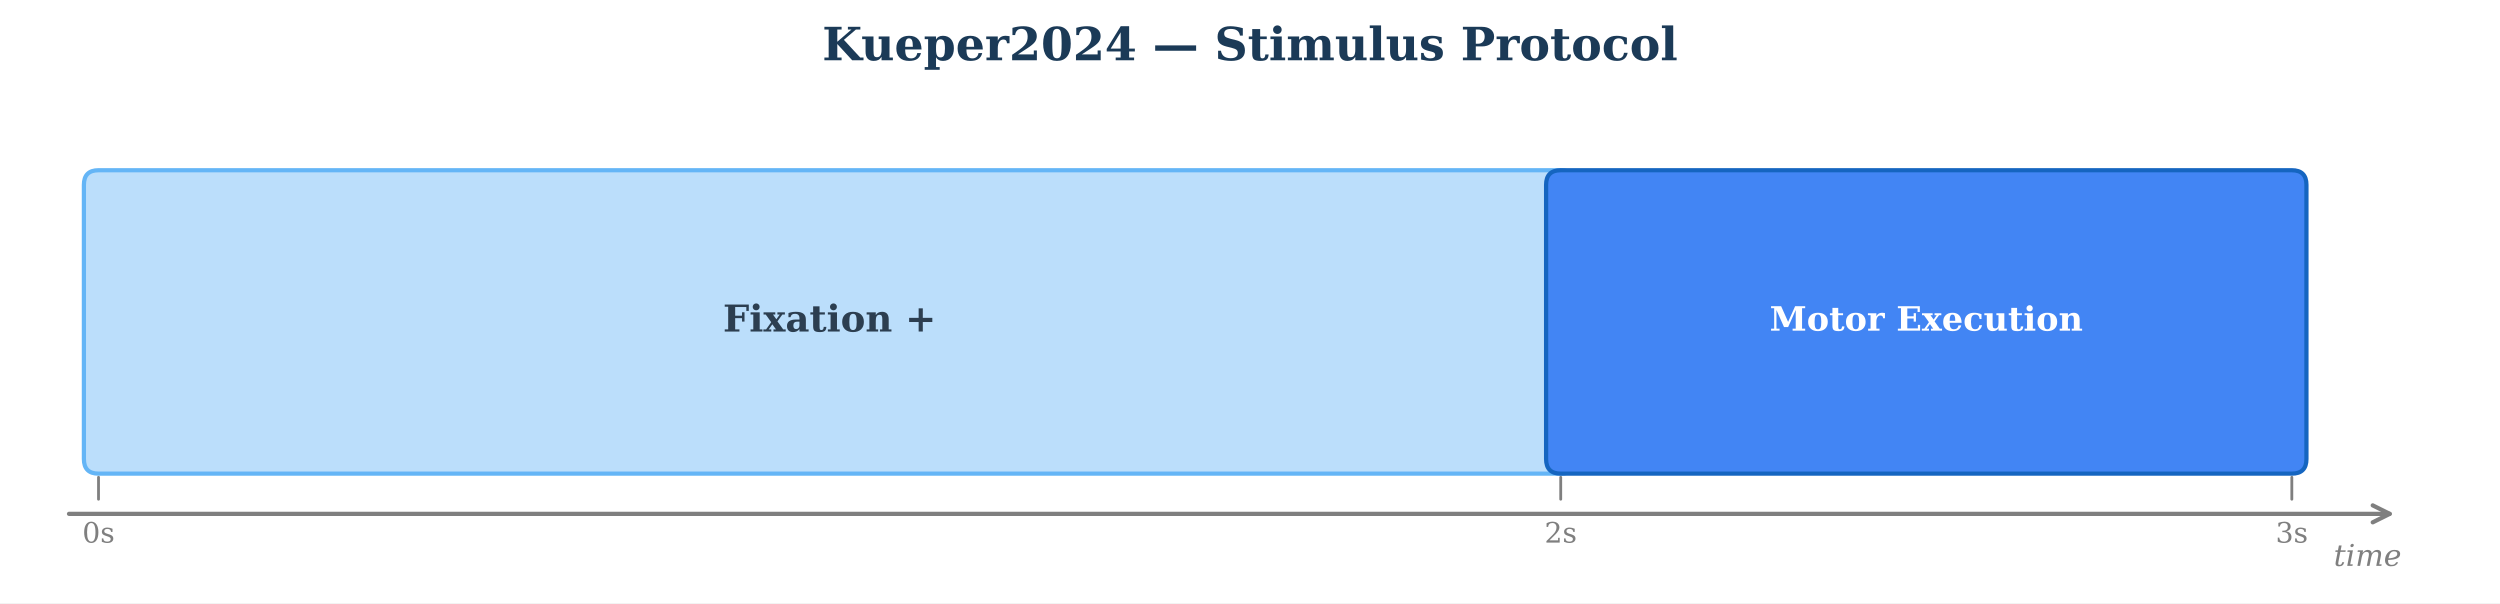
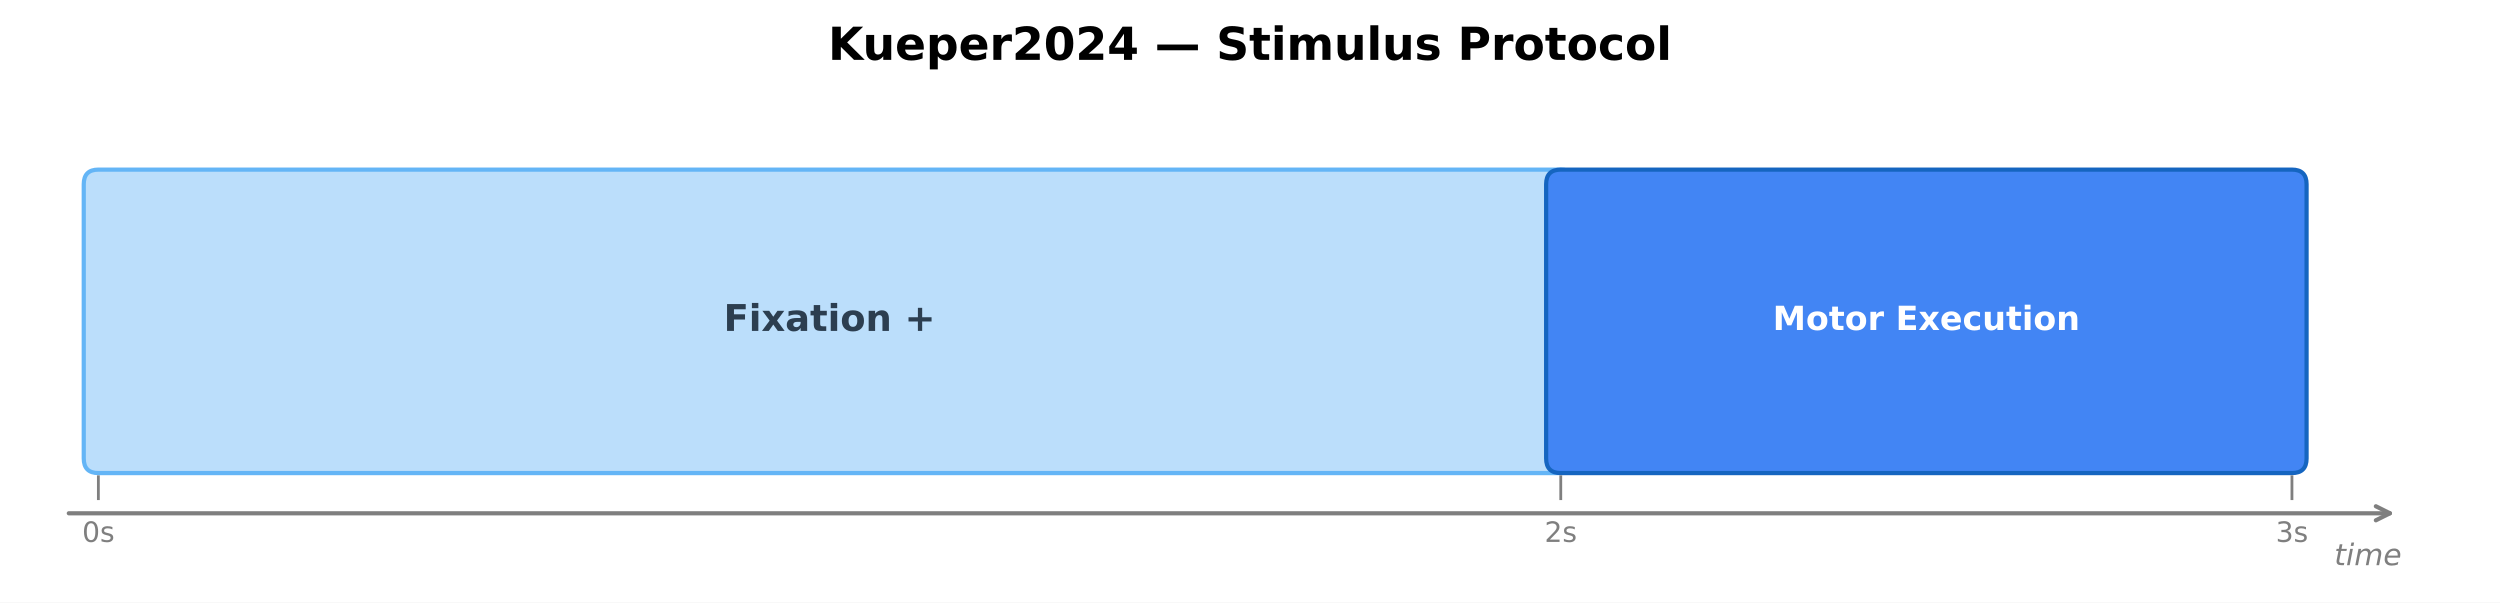
- <svg xmlns="http://www.w3.org/2000/svg" xmlns:xlink="http://www.w3.org/1999/xlink" width="708.48pt" height="170.95pt" viewBox="0 0 708.48 170.95" version="1.1">
+ <svg xmlns="http://www.w3.org/2000/svg" xmlns:xlink="http://www.w3.org/1999/xlink" width="712.8pt" height="171.788pt" viewBox="0 0 712.8 171.788" version="1.1">
  <defs>
    <style type="text/css">*{stroke-linejoin: round; stroke-linecap: butt}</style>
  </defs>
  <g id="figure_1">
    <g id="patch_1">
-       <path d="M 0 170.95  L 708.48 170.95  L 708.48 0  L 0 0  z " style="fill: #ffffff" />
+       <path d="M 0 171.788  L 712.8 171.788  L 712.8 0  L 0 0  z " style="fill: #ffffff" />
    </g>
    <g id="axes_1">
      <g id="patch_2">
-         <path d="M 27.919 134.226  L 442.295 134.226  Q 446.439 134.226 446.439 130.082  L 446.439 52.387  Q 446.439 48.243 442.295 48.243  L 27.919 48.243  Q 23.775 48.243 23.775 52.387  L 23.775 130.082  Q 23.775 134.226 27.919 134.226  z " clip-path="url(#pb4a97e4c4f)" style="fill: #bbdefb; stroke: #64b5f6; stroke-width: 1.2" />
+         <path d="M 28.048 134.88  L 445.003 134.88  Q 449.173 134.88 449.173 130.711  L 449.173 52.532  Q 449.173 48.362 445.003 48.362  L 28.048 48.362  Q 23.878 48.362 23.878 52.532  L 23.878 130.711  Q 23.878 134.88 28.048 134.88  z " clip-path="url(#p56c4d4c76b)" style="fill: #bbdefb; stroke: #64b5f6; stroke-width: 1.2" />
      </g>
      <g id="patch_3">
-         <path d="M 442.295 134.226  L 649.483 134.226  Q 653.627 134.226 653.627 130.082  L 653.627 52.387  Q 653.627 48.243 649.483 48.243  L 442.295 48.243  Q 438.151 48.243 438.151 52.387  L 438.151 130.082  Q 438.151 134.226 442.295 134.226  z " clip-path="url(#pb4a97e4c4f)" style="fill: #4285f4; stroke: #1565c0; stroke-width: 1.2" />
+         <path d="M 445.003 134.88  L 653.481 134.88  Q 657.65 134.88 657.65 130.711  L 657.65 52.532  Q 657.65 48.362 653.481 48.362  L 445.003 48.362  Q 440.833 48.362 440.833 52.532  L 440.833 130.711  Q 440.833 134.88 445.003 134.88  z " clip-path="url(#p56c4d4c76b)" style="fill: #4285f4; stroke: #1565c0; stroke-width: 1.2" />
      </g>
      <g id="line2d_1">
-         <path d="M 27.919 135.262  L 27.919 141.477  " clip-path="url(#pb4a97e4c4f)" style="fill: none; stroke: #7f7f7f; stroke-width: 0.8; stroke-linecap: round" />
+         <path d="M 28.048 135.923  L 28.048 142.177  " clip-path="url(#p56c4d4c76b)" style="fill: none; stroke: #7f7f7f; stroke-width: 0.8; stroke-linecap: square" />
      </g>
      <g id="line2d_2">
-         <path d="M 442.295 135.262  L 442.295 141.477  " clip-path="url(#pb4a97e4c4f)" style="fill: none; stroke: #7f7f7f; stroke-width: 0.8; stroke-linecap: round" />
+         <path d="M 445.003 135.923  L 445.003 142.177  " clip-path="url(#p56c4d4c76b)" style="fill: none; stroke: #7f7f7f; stroke-width: 0.8; stroke-linecap: square" />
      </g>
      <g id="line2d_3">
-         <path d="M 649.483 135.262  L 649.483 141.477  " clip-path="url(#pb4a97e4c4f)" style="fill: none; stroke: #7f7f7f; stroke-width: 0.8; stroke-linecap: round" />
+         <path d="M 653.481 135.923  L 653.481 142.177  " clip-path="url(#p56c4d4c76b)" style="fill: none; stroke: #7f7f7f; stroke-width: 0.8; stroke-linecap: square" />
      </g>
      <g id="text_1">
-         <g clip-path="url(#pb4a97e4c4f)">
-           <g style="fill: #2c3e50" transform="translate(204.8882 93.96234) scale(0.105 -0.105)">
+         <g clip-path="url(#p56c4d4c76b)">
+           <g style="fill: #2c3e50" transform="translate(206.3297 94.3492) scale(0.105 -0.105)">
            <defs>
-               <path id="DejaVuSerif-Bold-29" d="M 300 0  L 300 378  L 897 378  L 897 4288  L 300 4288  L 300 4666  L 4459 4666  L 4459 3566  L 4031 3566  L 4031 4238  L 2106 4238  L 2106 2741  L 3291 2741  L 3291 3334  L 3719 3334  L 3719 1722  L 3291 1722  L 3291 2316  L 2106 2316  L 2106 378  L 2841 378  L 2841 0  L 300 0  z " transform="scale(0.015625)" />
-               <path id="DejaVuSerif-Bold-4c" d="M 588 4263  Q 588 4516 763 4689  Q 938 4863 1191 4863  Q 1438 4863 1611 4689  Q 1784 4516 1784 4263  Q 1784 4016 1611 3842  Q 1438 3669 1191 3669  Q 938 3669 763 3841  Q 588 4013 588 4263  z M 1797 378  L 2272 378  L 2272 0  L 219 0  L 219 378  L 691 378  L 691 2944  L 219 2944  L 219 3322  L 1797 3322  L 1797 378  z " transform="scale(0.015625)" />
-               <path id="DejaVuSerif-Bold-5b" d="M 2247 2119  L 2834 2944  L 2425 2944  L 2425 3322  L 3719 3322  L 3719 2944  L 3278 2944  L 2431 1759  L 3419 378  L 3859 378  L 3859 0  L 1747 0  L 1747 378  L 2175 378  L 1550 1253  L 922 378  L 1369 378  L 1369 0  L 0 0  L 0 378  L 475 378  L 1356 1619  L 403 2944  L 31 2944  L 31 3322  L 2059 3322  L 2059 2944  L 1656 2944  L 2247 2119  z " transform="scale(0.015625)" />
-               <path id="DejaVuSerif-Bold-44" d="M 3525 2041  L 3525 378  L 4000 378  L 4000 0  L 2419 0  L 2419 422  Q 2200 159 1931 34  Q 1663 -91 1319 -91  Q 809 -91 536 182  Q 263 456 263 966  Q 263 1525 655 1803  Q 1047 2081 1838 2081  L 2419 2081  L 2419 2278  Q 2419 2681 2228 2873  Q 2038 3066 1638 3066  Q 1306 3066 1126 2930  Q 947 2794 872 2484  L 519 2484  L 519 3200  Q 816 3306 1134 3359  Q 1453 3413 1806 3413  Q 2697 3413 3111 3081  Q 3525 2750 3525 2041  z M 2419 1044  L 2419 1709  L 2003 1709  Q 1694 1709 1528 1540  Q 1363 1372 1363 1056  Q 1363 741 1483 584  Q 1603 428 1850 428  Q 2106 428 2262 597  Q 2419 766 2419 1044  z " transform="scale(0.015625)" />
-               <path id="DejaVuSerif-Bold-57" d="M 634 2944  L 153 2944  L 153 3322  L 634 3322  L 634 4353  L 1741 4353  L 1741 3322  L 2663 3322  L 2663 2944  L 1741 2944  L 1741 909  Q 1741 475 1809 369  Q 1878 263 2059 263  Q 2259 263 2356 397  Q 2453 531 2459 813  L 2925 813  Q 2897 313 2651 111  Q 2406 -91 1806 -91  Q 1122 -91 878 123  Q 634 338 634 909  L 634 2944  z " transform="scale(0.015625)" />
-               <path id="DejaVuSerif-Bold-52" d="M 2138 263  Q 2488 263 2630 563  Q 2772 863 2772 1663  Q 2772 2463 2631 2761  Q 2491 3059 2138 3059  Q 1784 3059 1640 2757  Q 1497 2456 1497 1663  Q 1497 869 1640 566  Q 1784 263 2138 263  z M 2138 -91  Q 1259 -91 761 376  Q 263 844 263 1663  Q 263 2484 761 2948  Q 1259 3413 2138 3413  Q 3019 3413 3516 2948  Q 4013 2484 4013 1663  Q 4013 844 3514 376  Q 3016 -91 2138 -91  z " transform="scale(0.015625)" />
-               <path id="DejaVuSerif-Bold-51" d="M 219 0  L 219 378  L 691 378  L 691 2944  L 219 2944  L 219 3322  L 1797 3322  L 1797 2853  Q 1997 3150 2253 3281  Q 2509 3413 2900 3413  Q 3459 3413 3745 3083  Q 4031 2753 4031 2113  L 4031 378  L 4506 378  L 4506 0  L 2522 0  L 2522 378  L 2925 378  L 2925 2144  Q 2925 2566 2817 2730  Q 2709 2894 2444 2894  Q 2109 2894 1953 2648  Q 1797 2403 1797 1869  L 1797 378  L 2203 378  L 2203 0  L 219 0  z " transform="scale(0.015625)" />
-               <path id="DejaVuSerif-Bold-3" transform="scale(0.015625)" />
-               <path id="DejaVuSerif-Bold-e" d="M 3041 4013  L 3041 2369  L 4684 2369  L 4684 1650  L 3041 1650  L 3041 6  L 2322 6  L 2322 1650  L 678 1650  L 678 2369  L 2322 2369  L 2322 4013  L 3041 4013  z " transform="scale(0.015625)" />
+               <path id="DejaVuSans-Bold-29" d="M 588 4666  L 3834 4666  L 3834 3756  L 1791 3756  L 1791 2888  L 3713 2888  L 3713 1978  L 1791 1978  L 1791 0  L 588 0  L 588 4666  z " transform="scale(0.015625)" />
+               <path id="DejaVuSans-Bold-4c" d="M 538 3500  L 1656 3500  L 1656 0  L 538 0  L 538 3500  z M 538 4863  L 1656 4863  L 1656 3950  L 538 3950  L 538 4863  z " transform="scale(0.015625)" />
+               <path id="DejaVuSans-Bold-5b" d="M 1422 1791  L 159 3500  L 1344 3500  L 2059 2463  L 2784 3500  L 3969 3500  L 2706 1797  L 4031 0  L 2847 0  L 2059 1106  L 1281 0  L 97 0  L 1422 1791  z " transform="scale(0.015625)" />
+               <path id="DejaVuSans-Bold-44" d="M 2106 1575  Q 1756 1575 1579 1456  Q 1403 1338 1403 1106  Q 1403 894 1545 773  Q 1688 653 1941 653  Q 2256 653 2472 879  Q 2688 1106 2688 1447  L 2688 1575  L 2106 1575  z M 3816 1997  L 3816 0  L 2688 0  L 2688 519  Q 2463 200 2181 54  Q 1900 -91 1497 -91  Q 953 -91 614 226  Q 275 544 275 1050  Q 275 1666 698 1953  Q 1122 2241 2028 2241  L 2688 2241  L 2688 2328  Q 2688 2594 2478 2717  Q 2269 2841 1825 2841  Q 1466 2841 1156 2769  Q 847 2697 581 2553  L 581 3406  Q 941 3494 1303 3539  Q 1666 3584 2028 3584  Q 2975 3584 3395 3211  Q 3816 2838 3816 1997  z " transform="scale(0.015625)" />
+               <path id="DejaVuSans-Bold-57" d="M 1759 4494  L 1759 3500  L 2913 3500  L 2913 2700  L 1759 2700  L 1759 1216  Q 1759 972 1856 886  Q 1953 800 2241 800  L 2816 800  L 2816 0  L 1856 0  Q 1194 0 917 276  Q 641 553 641 1216  L 641 2700  L 84 2700  L 84 3500  L 641 3500  L 641 4494  L 1759 4494  z " transform="scale(0.015625)" />
+               <path id="DejaVuSans-Bold-52" d="M 2203 2784  Q 1831 2784 1636 2517  Q 1441 2250 1441 1747  Q 1441 1244 1636 976  Q 1831 709 2203 709  Q 2569 709 2762 976  Q 2956 1244 2956 1747  Q 2956 2250 2762 2517  Q 2569 2784 2203 2784  z M 2203 3584  Q 3106 3584 3614 3096  Q 4122 2609 4122 1747  Q 4122 884 3614 396  Q 3106 -91 2203 -91  Q 1297 -91 786 396  Q 275 884 275 1747  Q 275 2609 786 3096  Q 1297 3584 2203 3584  z " transform="scale(0.015625)" />
+               <path id="DejaVuSans-Bold-51" d="M 4056 2131  L 4056 0  L 2931 0  L 2931 347  L 2931 1631  Q 2931 2084 2911 2256  Q 2891 2428 2841 2509  Q 2775 2619 2662 2680  Q 2550 2741 2406 2741  Q 2056 2741 1856 2470  Q 1656 2200 1656 1722  L 1656 0  L 538 0  L 538 3500  L 1656 3500  L 1656 2988  Q 1909 3294 2193 3439  Q 2478 3584 2822 3584  Q 3428 3584 3742 3212  Q 4056 2841 4056 2131  z " transform="scale(0.015625)" />
+               <path id="DejaVuSans-Bold-3" transform="scale(0.015625)" />
+               <path id="DejaVuSans-Bold-e" d="M 3053 4013  L 3053 2375  L 4684 2375  L 4684 1638  L 3053 1638  L 3053 0  L 2309 0  L 2309 1638  L 678 1638  L 678 2375  L 2309 2375  L 2309 4013  L 3053 4013  z " transform="scale(0.015625)" />
            </defs>
-             <use xlink:href="#DejaVuSerif-Bold-29" />
-             <use xlink:href="#DejaVuSerif-Bold-4c" transform="translate(71 0)" />
-             <use xlink:href="#DejaVuSerif-Bold-5b" transform="translate(108.9844 0)" />
-             <use xlink:href="#DejaVuSerif-Bold-44" transform="translate(168.6094 0)" />
-             <use xlink:href="#DejaVuSerif-Bold-57" transform="translate(233.4062 0)" />
-             <use xlink:href="#DejaVuSerif-Bold-4c" transform="translate(279.5938 0)" />
-             <use xlink:href="#DejaVuSerif-Bold-52" transform="translate(317.5781 0)" />
-             <use xlink:href="#DejaVuSerif-Bold-51" transform="translate(384.2812 0)" />
-             <use xlink:href="#DejaVuSerif-Bold-3" transform="translate(456.9844 0)" />
-             <use xlink:href="#DejaVuSerif-Bold-e" transform="translate(491.7969 0)" />
+             <use xlink:href="#DejaVuSans-Bold-29" />
+             <use xlink:href="#DejaVuSans-Bold-4c" transform="translate(68.3125 0)" />
+             <use xlink:href="#DejaVuSans-Bold-5b" transform="translate(102.5938 0)" />
+             <use xlink:href="#DejaVuSans-Bold-44" transform="translate(167.0938 0)" />
+             <use xlink:href="#DejaVuSans-Bold-57" transform="translate(234.5781 0)" />
+             <use xlink:href="#DejaVuSans-Bold-4c" transform="translate(282.375 0)" />
+             <use xlink:href="#DejaVuSans-Bold-52" transform="translate(316.6562 0)" />
+             <use xlink:href="#DejaVuSans-Bold-51" transform="translate(385.3594 0)" />
+             <use xlink:href="#DejaVuSans-Bold-3" transform="translate(456.5469 0)" />
+             <use xlink:href="#DejaVuSans-Bold-e" transform="translate(491.3594 0)" />
          </g>
        </g>
      </g>
      <g id="text_2">
-         <g clip-path="url(#pb4a97e4c4f)">
-           <g style="fill: #ffffff" transform="translate(501.5039 93.70253) scale(0.095 -0.095)">
+         <g clip-path="url(#p56c4d4c76b)">
+           <g style="fill: #ffffff" transform="translate(505.4505 94.0894) scale(0.095 -0.095)">
            <defs>
-               <path id="DejaVuSerif-Bold-30" d="M 269 0  L 269 378  L 863 378  L 863 4288  L 269 4288  L 269 4666  L 2194 4666  L 3525 1672  L 4863 4666  L 6784 4666  L 6784 4288  L 6188 4288  L 6188 378  L 6784 378  L 6784 0  L 4384 0  L 4384 378  L 4978 378  L 4978 3938  L 3531 684  L 2741 684  L 1300 3938  L 1300 378  L 1894 378  L 1894 0  L 269 0  z " transform="scale(0.015625)" />
-               <path id="DejaVuSerif-Bold-55" d="M 3438 3359  L 3438 2369  L 3084 2369  Q 3066 2634 2941 2764  Q 2816 2894 2578 2894  Q 2216 2894 2006 2575  Q 1797 2256 1797 1691  L 1797 378  L 2400 378  L 2400 0  L 219 0  L 219 378  L 691 378  L 691 2944  L 184 2944  L 184 3322  L 1797 3322  L 1797 2731  Q 1959 3078 2226 3245  Q 2494 3413 2881 3413  Q 2978 3413 3117 3398  Q 3256 3384 3438 3359  z " transform="scale(0.015625)" />
-               <path id="DejaVuSerif-Bold-28" d="M 300 0  L 300 378  L 897 378  L 897 4288  L 300 4288  L 300 4666  L 4494 4666  L 4494 3566  L 4063 3566  L 4063 4238  L 2100 4238  L 2100 2741  L 3322 2741  L 3322 3334  L 3750 3334  L 3750 1722  L 3322 1722  L 3322 2316  L 2100 2316  L 2100 428  L 4122 428  L 4122 1100  L 4550 1100  L 4550 0  L 300 0  z " transform="scale(0.015625)" />
-               <path id="DejaVuSerif-Bold-48" d="M 2566 1875  Q 2566 2531 2444 2795  Q 2322 3059 2028 3059  Q 1744 3059 1620 2800  Q 1497 2541 1497 1931  L 1497 1875  L 2566 1875  z M 3781 1503  L 1497 1503  L 1497 1478  Q 1497 834 1690 548  Q 1884 263 2316 263  Q 2675 263 2897 453  Q 3119 644 3181 1006  L 3700 1006  Q 3566 441 3166 175  Q 2766 -91 2047 -91  Q 1184 -91 723 364  Q 263 819 263 1663  Q 263 2488 734 2950  Q 1206 3413 2047 3413  Q 2872 3413 3312 2927  Q 3753 2441 3781 1503  z " transform="scale(0.015625)" />
-               <path id="DejaVuSerif-Bold-46" d="M 3609 1038  Q 3491 469 3123 189  Q 2756 -91 2125 -91  Q 1238 -91 750 368  Q 263 828 263 1663  Q 263 2488 744 2950  Q 1225 3413 2081 3413  Q 2428 3413 2781 3347  Q 3134 3281 3500 3150  L 3500 2228  L 3150 2228  Q 3100 2650 2903 2854  Q 2706 3059 2350 3059  Q 1888 3059 1692 2746  Q 1497 2434 1497 1663  Q 1497 909 1687 586  Q 1878 263 2309 263  Q 2644 263 2845 463  Q 3047 663 3091 1038  L 3609 1038  z " transform="scale(0.015625)" />
-               <path id="DejaVuSerif-Bold-58" d="M 3963 3322  L 3963 378  L 4434 378  L 4434 0  L 2853 0  L 2853 469  Q 2656 172 2400 40  Q 2144 -91 1753 -91  Q 1194 -91 908 239  Q 622 569 622 1209  L 622 2944  L 147 2944  L 147 3322  L 1728 3322  L 1728 1381  Q 1728 763 1831 595  Q 1934 428 2209 428  Q 2544 428 2698 675  Q 2853 922 2853 1459  L 2853 2944  L 2450 2944  L 2450 3322  L 3963 3322  z " transform="scale(0.015625)" />
+               <path id="DejaVuSans-Bold-30" d="M 588 4666  L 2119 4666  L 3181 2169  L 4250 4666  L 5778 4666  L 5778 0  L 4641 0  L 4641 3413  L 3566 897  L 2803 897  L 1728 3413  L 1728 0  L 588 0  L 588 4666  z " transform="scale(0.015625)" />
+               <path id="DejaVuSans-Bold-55" d="M 3138 2547  Q 2991 2616 2845 2648  Q 2700 2681 2553 2681  Q 2122 2681 1889 2404  Q 1656 2128 1656 1613  L 1656 0  L 538 0  L 538 3500  L 1656 3500  L 1656 2925  Q 1872 3269 2151 3426  Q 2431 3584 2822 3584  Q 2878 3584 2943 3579  Q 3009 3575 3134 3559  L 3138 2547  z " transform="scale(0.015625)" />
+               <path id="DejaVuSans-Bold-28" d="M 588 4666  L 3834 4666  L 3834 3756  L 1791 3756  L 1791 2888  L 3713 2888  L 3713 1978  L 1791 1978  L 1791 909  L 3903 909  L 3903 0  L 588 0  L 588 4666  z " transform="scale(0.015625)" />
+               <path id="DejaVuSans-Bold-48" d="M 4031 1759  L 4031 1441  L 1416 1441  Q 1456 1047 1700 850  Q 1944 653 2381 653  Q 2734 653 3104 758  Q 3475 863 3866 1075  L 3866 213  Q 3469 63 3072 -14  Q 2675 -91 2278 -91  Q 1328 -91 801 392  Q 275 875 275 1747  Q 275 2603 792 3093  Q 1309 3584 2216 3584  Q 3041 3584 3536 3087  Q 4031 2591 4031 1759  z M 2881 2131  Q 2881 2450 2695 2645  Q 2509 2841 2209 2841  Q 1884 2841 1681 2658  Q 1478 2475 1428 2131  L 2881 2131  z " transform="scale(0.015625)" />
+               <path id="DejaVuSans-Bold-46" d="M 3366 3391  L 3366 2478  Q 3138 2634 2908 2709  Q 2678 2784 2431 2784  Q 1963 2784 1702 2511  Q 1441 2238 1441 1747  Q 1441 1256 1702 982  Q 1963 709 2431 709  Q 2694 709 2930 787  Q 3166 866 3366 1019  L 3366 103  Q 3103 6 2833 -42  Q 2563 -91 2291 -91  Q 1344 -91 809 395  Q 275 881 275 1747  Q 275 2613 809 3098  Q 1344 3584 2291 3584  Q 2566 3584 2833 3536  Q 3100 3488 3366 3391  z " transform="scale(0.015625)" />
+               <path id="DejaVuSans-Bold-58" d="M 500 1363  L 500 3500  L 1625 3500  L 1625 3150  Q 1625 2866 1622 2436  Q 1619 2006 1619 1863  Q 1619 1441 1641 1255  Q 1663 1069 1716 984  Q 1784 875 1895 815  Q 2006 756 2150 756  Q 2500 756 2700 1025  Q 2900 1294 2900 1772  L 2900 3500  L 4019 3500  L 4019 0  L 2900 0  L 2900 506  Q 2647 200 2364 54  Q 2081 -91 1741 -91  Q 1134 -91 817 281  Q 500 653 500 1363  z " transform="scale(0.015625)" />
            </defs>
-             <use xlink:href="#DejaVuSerif-Bold-30" />
-             <use xlink:href="#DejaVuSerif-Bold-52" transform="translate(110.6875 0)" />
-             <use xlink:href="#DejaVuSerif-Bold-57" transform="translate(177.3906 0)" />
-             <use xlink:href="#DejaVuSerif-Bold-52" transform="translate(223.5781 0)" />
-             <use xlink:href="#DejaVuSerif-Bold-55" transform="translate(290.2812 0)" />
-             <use xlink:href="#DejaVuSerif-Bold-3" transform="translate(342.9688 0)" />
-             <use xlink:href="#DejaVuSerif-Bold-28" transform="translate(377.7812 0)" />
-             <use xlink:href="#DejaVuSerif-Bold-5b" transform="translate(454 0)" />
-             <use xlink:href="#DejaVuSerif-Bold-48" transform="translate(513.625 0)" />
-             <use xlink:href="#DejaVuSerif-Bold-46" transform="translate(577.25 0)" />
-             <use xlink:href="#DejaVuSerif-Bold-58" transform="translate(638.1406 0)" />
-             <use xlink:href="#DejaVuSerif-Bold-57" transform="translate(710.8438 0)" />
-             <use xlink:href="#DejaVuSerif-Bold-4c" transform="translate(757.0312 0)" />
-             <use xlink:href="#DejaVuSerif-Bold-52" transform="translate(795.0156 0)" />
-             <use xlink:href="#DejaVuSerif-Bold-51" transform="translate(861.7188 0)" />
+             <use xlink:href="#DejaVuSans-Bold-30" />
+             <use xlink:href="#DejaVuSans-Bold-52" transform="translate(99.51562 0)" />
+             <use xlink:href="#DejaVuSans-Bold-57" transform="translate(168.2188 0)" />
+             <use xlink:href="#DejaVuSans-Bold-52" transform="translate(216.0156 0)" />
+             <use xlink:href="#DejaVuSans-Bold-55" transform="translate(284.7188 0)" />
+             <use xlink:href="#DejaVuSans-Bold-3" transform="translate(334.0312 0)" />
+             <use xlink:href="#DejaVuSans-Bold-28" transform="translate(368.8438 0)" />
+             <use xlink:href="#DejaVuSans-Bold-5b" transform="translate(437.1562 0)" />
+             <use xlink:href="#DejaVuSans-Bold-48" transform="translate(501.6562 0)" />
+             <use xlink:href="#DejaVuSans-Bold-46" transform="translate(569.4844 0)" />
+             <use xlink:href="#DejaVuSans-Bold-58" transform="translate(628.7656 0)" />
+             <use xlink:href="#DejaVuSans-Bold-57" transform="translate(699.9531 0)" />
+             <use xlink:href="#DejaVuSans-Bold-4c" transform="translate(747.75 0)" />
+             <use xlink:href="#DejaVuSans-Bold-52" transform="translate(782.0312 0)" />
+             <use xlink:href="#DejaVuSans-Bold-51" transform="translate(850.7344 0)" />
          </g>
        </g>
      </g>
      <g id="text_3">
-         <g style="fill: #7f7f7f" transform="translate(23.32131 153.7713) scale(0.08 -0.08)">
+         <g style="fill: #7f7f7f" transform="translate(23.41901 154.5095) scale(0.08 -0.08)">
          <defs>
-             <path id="DejaVuSerif-13" d="M 2034 219  Q 2513 219 2750 744  Q 2988 1269 2988 2328  Q 2988 3391 2750 3916  Q 2513 4441 2034 4441  Q 1556 4441 1318 3916  Q 1081 3391 1081 2328  Q 1081 1269 1318 744  Q 1556 219 2034 219  z M 2034 -91  Q 1275 -91 848 546  Q 422 1184 422 2328  Q 422 3475 848 4112  Q 1275 4750 2034 4750  Q 2797 4750 3222 4112  Q 3647 3475 3647 2328  Q 3647 1184 3222 546  Q 2797 -91 2034 -91  z " transform="scale(0.015625)" />
-             <path id="DejaVuSerif-56" d="M 359 184  L 359 959  L 691 959  Q 703 588 923 403  Q 1144 219 1575 219  Q 1963 219 2166 364  Q 2369 509 2369 788  Q 2369 1006 2220 1140  Q 2072 1275 1594 1428  L 1178 1569  Q 750 1706 558 1912  Q 366 2119 366 2438  Q 366 2894 700 3153  Q 1034 3413 1625 3413  Q 1888 3413 2178 3344  Q 2469 3275 2778 3144  L 2778 2419  L 2447 2419  Q 2434 2741 2221 2922  Q 2009 3103 1644 3103  Q 1281 3103 1095 2975  Q 909 2847 909 2591  Q 909 2381 1050 2254  Q 1191 2128 1613 1997  L 2069 1856  Q 2541 1709 2748 1489  Q 2956 1269 2956 922  Q 2956 450 2595 179  Q 2234 -91 1600 -91  Q 1278 -91 972 -22  Q 666 47 359 184  z " transform="scale(0.015625)" />
+             <path id="DejaVuSans-13" d="M 2034 4250  Q 1547 4250 1301 3770  Q 1056 3291 1056 2328  Q 1056 1369 1301 889  Q 1547 409 2034 409  Q 2525 409 2770 889  Q 3016 1369 3016 2328  Q 3016 3291 2770 3770  Q 2525 4250 2034 4250  z M 2034 4750  Q 2819 4750 3233 4129  Q 3647 3509 3647 2328  Q 3647 1150 3233 529  Q 2819 -91 2034 -91  Q 1250 -91 836 529  Q 422 1150 422 2328  Q 422 3509 836 4129  Q 1250 4750 2034 4750  z " transform="scale(0.015625)" />
+             <path id="DejaVuSans-56" d="M 2834 3397  L 2834 2853  Q 2591 2978 2328 3040  Q 2066 3103 1784 3103  Q 1356 3103 1142 2972  Q 928 2841 928 2578  Q 928 2378 1081 2264  Q 1234 2150 1697 2047  L 1894 2003  Q 2506 1872 2764 1633  Q 3022 1394 3022 966  Q 3022 478 2636 193  Q 2250 -91 1575 -91  Q 1294 -91 989 -36  Q 684 19 347 128  L 347 722  Q 666 556 975 473  Q 1284 391 1588 391  Q 1994 391 2212 530  Q 2431 669 2431 922  Q 2431 1156 2273 1281  Q 2116 1406 1581 1522  L 1381 1569  Q 847 1681 609 1914  Q 372 2147 372 2553  Q 372 3047 722 3315  Q 1072 3584 1716 3584  Q 2034 3584 2315 3537  Q 2597 3491 2834 3397  z " transform="scale(0.015625)" />
          </defs>
-           <use xlink:href="#DejaVuSerif-13" />
-           <use xlink:href="#DejaVuSerif-56" transform="translate(63.625 0)" />
+           <use xlink:href="#DejaVuSans-13" />
+           <use xlink:href="#DejaVuSans-56" transform="translate(63.625 0)" />
        </g>
      </g>
      <g id="text_4">
-         <g style="fill: #7f7f7f" transform="translate(437.6974 153.7713) scale(0.08 -0.08)">
+         <g style="fill: #7f7f7f" transform="translate(440.3742 154.5095) scale(0.08 -0.08)">
          <defs>
-             <path id="DejaVuSerif-15" d="M 819 3553  L 469 3553  L 469 4384  Q 803 4563 1142 4656  Q 1481 4750 1806 4750  Q 2534 4750 2956 4397  Q 3378 4044 3378 3438  Q 3378 2753 2422 1800  Q 2347 1728 2309 1691  L 1131 513  L 3078 513  L 3078 1088  L 3444 1088  L 3444 0  L 434 0  L 434 341  L 1850 1753  Q 2319 2222 2519 2614  Q 2719 3006 2719 3438  Q 2719 3909 2473 4175  Q 2228 4441 1797 4441  Q 1350 4441 1106 4219  Q 863 3997 819 3553  z " transform="scale(0.015625)" />
+             <path id="DejaVuSans-15" d="M 1228 531  L 3431 531  L 3431 0  L 469 0  L 469 531  Q 828 903 1448 1529  Q 2069 2156 2228 2338  Q 2531 2678 2651 2914  Q 2772 3150 2772 3378  Q 2772 3750 2511 3984  Q 2250 4219 1831 4219  Q 1534 4219 1204 4116  Q 875 4013 500 3803  L 500 4441  Q 881 4594 1212 4672  Q 1544 4750 1819 4750  Q 2544 4750 2975 4387  Q 3406 4025 3406 3419  Q 3406 3131 3298 2873  Q 3191 2616 2906 2266  Q 2828 2175 2409 1742  Q 1991 1309 1228 531  z " transform="scale(0.015625)" />
          </defs>
-           <use xlink:href="#DejaVuSerif-15" />
-           <use xlink:href="#DejaVuSerif-56" transform="translate(63.625 0)" />
+           <use xlink:href="#DejaVuSans-15" />
+           <use xlink:href="#DejaVuSans-56" transform="translate(63.625 0)" />
        </g>
      </g>
      <g id="text_5">
-         <g style="fill: #7f7f7f" transform="translate(644.8855 153.7713) scale(0.08 -0.08)">
+         <g style="fill: #7f7f7f" transform="translate(648.8518 154.5095) scale(0.08 -0.08)">
          <defs>
-             <path id="DejaVuSerif-16" d="M 622 4469  Q 988 4606 1323 4678  Q 1659 4750 1953 4750  Q 2638 4750 3022 4454  Q 3406 4159 3406 3634  Q 3406 3213 3140 2930  Q 2875 2647 2388 2547  Q 2963 2466 3280 2130  Q 3597 1794 3597 1259  Q 3597 606 3158 257  Q 2719 -91 1894 -91  Q 1528 -91 1179 -12  Q 831 66 488 225  L 488 1131  L 838 1131  Q 869 681 1141 450  Q 1413 219 1906 219  Q 2384 219 2661 495  Q 2938 772 2938 1253  Q 2938 1803 2653 2086  Q 2369 2369 1819 2369  L 1522 2369  L 1522 2688  L 1678 2688  Q 2225 2688 2498 2914  Q 2772 3141 2772 3597  Q 2772 4006 2547 4223  Q 2322 4441 1900 4441  Q 1478 4441 1245 4241  Q 1013 4041 972 3647  L 622 3647  L 622 4469  z " transform="scale(0.015625)" />
+             <path id="DejaVuSans-16" d="M 2597 2516  Q 3050 2419 3304 2112  Q 3559 1806 3559 1356  Q 3559 666 3084 287  Q 2609 -91 1734 -91  Q 1441 -91 1130 -33  Q 819 25 488 141  L 488 750  Q 750 597 1062 519  Q 1375 441 1716 441  Q 2309 441 2620 675  Q 2931 909 2931 1356  Q 2931 1769 2642 2001  Q 2353 2234 1838 2234  L 1294 2234  L 1294 2753  L 1863 2753  Q 2328 2753 2575 2939  Q 2822 3125 2822 3475  Q 2822 3834 2567 4026  Q 2313 4219 1838 4219  Q 1578 4219 1281 4162  Q 984 4106 628 3988  L 628 4550  Q 988 4650 1302 4700  Q 1616 4750 1894 4750  Q 2613 4750 3031 4423  Q 3450 4097 3450 3541  Q 3450 3153 3228 2886  Q 3006 2619 2597 2516  z " transform="scale(0.015625)" />
          </defs>
-           <use xlink:href="#DejaVuSerif-16" />
-           <use xlink:href="#DejaVuSerif-56" transform="translate(63.625 0)" />
+           <use xlink:href="#DejaVuSans-16" />
+           <use xlink:href="#DejaVuSans-56" transform="translate(63.625 0)" />
        </g>
      </g>
      <g id="patch_4">
-         <path d="M 19.56 145.621  Q 349.061 145.621 677.22 145.621  " style="fill: none; stroke: #7f7f7f; stroke-width: 1.2; stroke-linecap: round" />
-         <path d="M 672.42 143.221  L 677.22 145.621  L 672.42 148.021  " style="fill: none; stroke: #7f7f7f; stroke-width: 1.2; stroke-linecap: round" />
+         <path d="M 19.622 146.347  Q 351.186 146.347 681.409 146.347  " style="fill: none; stroke: #7f7f7f; stroke-width: 1.2; stroke-linecap: round" />
+         <path d="M 677.409 144.347  L 681.409 146.347  L 677.409 148.347  " style="fill: none; stroke: #7f7f7f; stroke-width: 1.2; stroke-linecap: round" />
      </g>
      <g id="text_6">
-         <g style="fill: #7f7f7f" transform="translate(661.3353 160.3668) scale(0.085 -0.085)">
+         <g style="fill: #7f7f7f" transform="translate(665.5489 161.1444) scale(0.085 -0.085)">
          <defs>
-             <path id="DejaVuSerif-Italic-57" d="M 856 2988  L 350 2988  L 416 3322  L 922 3322  L 1122 4353  L 1700 4353  L 1500 3322  L 2581 3322  L 2516 2988  L 1434 2988  L 1025 878  Q 978 631 978 488  Q 978 388 1000 338  Q 1059 219 1278 219  Q 1503 219 1633 351  Q 1763 484 1825 781  L 2259 781  Q 2147 328 1884 118  Q 1622 -91 1169 -91  Q 672 -91 506 131  Q 406 266 406 516  Q 406 675 447 878  L 856 2988  z " transform="scale(0.015625)" />
-             <path id="DejaVuSerif-Italic-4c" d="M 1009 4353  Q 1038 4497 1163 4603  Q 1288 4709 1434 4709  Q 1578 4709 1663 4603  Q 1728 4522 1728 4422  Q 1728 4388 1719 4353  Q 1691 4206 1567 4103  Q 1444 4000 1297 4000  Q 1150 4000 1066 4103  Q 1003 4181 1003 4281  Q 1003 4316 1009 4353  z M 963 331  L 1506 331  L 1444 0  L 325 0  L 903 2988  L 353 2988  L 419 3322  L 1544 3322  L 963 331  z " transform="scale(0.015625)" />
-             <path id="DejaVuSerif-Italic-50" d="M 3503 2675  Q 3741 3041 4034 3227  Q 4328 3413 4672 3413  Q 5194 3413 5388 3088  Q 5503 2894 5503 2578  Q 5503 2372 5453 2113  L 5106 331  L 5625 331  L 5563 0  L 4469 0  L 4866 2047  Q 4913 2291 4913 2466  Q 4913 2659 4856 2772  Q 4750 2988 4403 2988  Q 4019 2988 3761 2697  Q 3503 2406 3394 1850  L 3034 0  L 2459 0  L 2863 2069  Q 2906 2303 2906 2472  Q 2906 2666 2850 2775  Q 2741 2988 2394 2988  Q 2009 2988 1751 2697  Q 1494 2406 1384 1850  L 1025 0  L 450 0  L 1031 2994  L 481 2994  L 544 3322  L 1669 3322  L 1556 2731  Q 1778 3063 2059 3238  Q 2341 3413 2653 3413  Q 3041 3413 3262 3220  Q 3484 3028 3503 2675  z " transform="scale(0.015625)" />
-             <path id="DejaVuSerif-Italic-48" d="M 938 1275  Q 925 1156 925 1050  Q 925 756 1031 563  Q 1216 219 1709 219  Q 2072 219 2250 328  Q 2569 525 2644 778  L 3066 778  Q 2941 381 2475 103  Q 2150 -91 1506 -91  Q 863 -91 516 388  Q 272 722 272 1206  Q 272 1419 319 1659  Q 472 2450 1000 2931  Q 1528 3413 2278 3413  Q 3500 3413 3500 2547  Q 3500 1913 2859 1603  Q 2206 1288 938 1275  z M 2541 1975  Q 2891 2181 2891 2569  Q 2891 3103 2181 3103  Q 1763 3103 1472 2784  Q 1181 2466 1003 1606  Q 2006 1653 2541 1975  z " transform="scale(0.015625)" />
+             <path id="DejaVuSans-Oblique-57" d="M 2706 3500  L 2619 3053  L 1472 3053  L 1100 1153  Q 1081 1047 1072 975  Q 1063 903 1063 863  Q 1063 663 1183 572  Q 1303 481 1569 481  L 2150 481  L 2053 0  L 1503 0  Q 991 0 739 200  Q 488 400 488 806  Q 488 878 497 964  Q 506 1050 525 1153  L 897 3053  L 409 3053  L 500 3500  L 978 3500  L 1172 4494  L 1747 4494  L 1556 3500  L 2706 3500  z " transform="scale(0.015625)" />
+             <path id="DejaVuSans-Oblique-4c" d="M 1172 4863  L 1747 4863  L 1606 4134  L 1031 4134  L 1172 4863  z M 909 3500  L 1484 3500  L 800 0  L 225 0  L 909 3500  z " transform="scale(0.015625)" />
+             <path id="DejaVuSans-Oblique-50" d="M 5747 2113  L 5338 0  L 4763 0  L 5166 2094  Q 5191 2228 5203 2325  Q 5216 2422 5216 2491  Q 5216 2772 5059 2928  Q 4903 3084 4622 3084  Q 4203 3084 3875 2770  Q 3547 2456 3450 1953  L 3066 0  L 2491 0  L 2900 2094  Q 2925 2209 2937 2307  Q 2950 2406 2950 2484  Q 2950 2769 2794 2926  Q 2638 3084 2363 3084  Q 1938 3084 1609 2770  Q 1281 2456 1184 1953  L 800 0  L 225 0  L 909 3500  L 1484 3500  L 1375 2956  Q 1609 3263 1923 3423  Q 2238 3584 2597 3584  Q 2978 3584 3223 3384  Q 3469 3184 3519 2828  Q 3781 3197 4126 3390  Q 4472 3584 4856 3584  Q 5306 3584 5551 3325  Q 5797 3066 5797 2591  Q 5797 2488 5784 2364  Q 5772 2241 5747 2113  z " transform="scale(0.015625)" />
+             <path id="DejaVuSans-Oblique-48" d="M 3078 2063  Q 3088 2113 3092 2166  Q 3097 2219 3097 2272  Q 3097 2653 2873 2875  Q 2650 3097 2266 3097  Q 1838 3097 1509 2826  Q 1181 2556 1013 2059  L 3078 2063  z M 3578 1613  L 903 1613  Q 884 1494 878 1425  Q 872 1356 872 1306  Q 872 872 1139 634  Q 1406 397 1894 397  Q 2269 397 2603 481  Q 2938 566 3225 728  L 3116 159  Q 2806 34 2476 -28  Q 2147 -91 1806 -91  Q 1078 -91 686 257  Q 294 606 294 1247  Q 294 1794 489 2264  Q 684 2734 1063 3103  Q 1306 3334 1642 3459  Q 1978 3584 2356 3584  Q 2950 3584 3301 3228  Q 3653 2872 3653 2272  Q 3653 2128 3634 1964  Q 3616 1800 3578 1613  z " transform="scale(0.015625)" />
          </defs>
-           <use xlink:href="#DejaVuSerif-Italic-57" />
-           <use xlink:href="#DejaVuSerif-Italic-4c" transform="translate(40.1875 0)" />
-           <use xlink:href="#DejaVuSerif-Italic-50" transform="translate(72.17188 0)" />
-           <use xlink:href="#DejaVuSerif-Italic-48" transform="translate(167 0)" />
+           <use xlink:href="#DejaVuSans-Oblique-57" />
+           <use xlink:href="#DejaVuSans-Oblique-4c" transform="translate(39.20312 0)" />
+           <use xlink:href="#DejaVuSans-Oblique-50" transform="translate(66.98438 0)" />
+           <use xlink:href="#DejaVuSans-Oblique-48" transform="translate(164.3906 0)" />
        </g>
      </g>
      <g id="text_7">
-         <g style="fill: #1b3a57" transform="translate(233.016 17.07797) scale(0.13 -0.13)">
+         <g transform="translate(236.1002 17.07797) scale(0.13 -0.13)">
          <defs>
-             <path id="DejaVuSerif-Bold-2e" d="M 300 0  L 300 378  L 897 378  L 897 4288  L 300 4288  L 300 4666  L 2700 4666  L 2700 4288  L 2100 4288  L 2100 2584  L 4078 4288  L 3578 4288  L 3578 4666  L 5319 4666  L 5319 4288  L 4697 4288  L 3022 2847  L 5300 378  L 5759 378  L 5759 0  L 4178 0  L 2100 2266  L 2100 378  L 2700 378  L 2700 0  L 300 0  z " transform="scale(0.015625)" />
-             <path id="DejaVuSerif-Bold-53" d="M 1728 1825  L 1728 1497  Q 1728 916 1876 656  Q 2025 397 2356 397  Q 2697 397 2836 672  Q 2975 947 2975 1663  Q 2975 2378 2836 2651  Q 2697 2925 2356 2925  Q 2025 2925 1876 2665  Q 1728 2406 1728 1825  z M 622 2944  L 147 2944  L 147 3322  L 1728 3322  L 1728 2900  Q 1869 3159 2106 3286  Q 2344 3413 2694 3413  Q 3403 3413 3811 2945  Q 4219 2478 4219 1663  Q 4219 847 3811 378  Q 3403 -91 2694 -91  Q 2344 -91 2106 36  Q 1869 163 1728 422  L 1728 -953  L 2241 -953  L 2241 -1331  L 147 -1331  L 147 -953  L 622 -953  L 622 2944  z " transform="scale(0.015625)" />
-             <path id="DejaVuSerif-Bold-15" d="M 844 3513  L 469 3513  L 469 4519  Q 850 4634 1223 4692  Q 1597 4750 1978 4750  Q 2869 4750 3367 4386  Q 3866 4022 3866 3372  Q 3866 2909 3591 2542  Q 3316 2175 2541 1672  L 1241 819  L 3450 819  L 3450 1369  L 3878 1369  L 3878 0  L 428 0  L 428 763  L 1119 1241  Q 2003 1850 2297 2278  Q 2591 2706 2591 3278  Q 2591 3819 2367 4101  Q 2144 4384 1716 4384  Q 1347 4384 1125 4161  Q 903 3938 844 3513  z " transform="scale(0.015625)" />
-             <path id="DejaVuSerif-Bold-13" d="M 2228 275  Q 2603 275 2742 615  Q 2881 956 2881 2328  Q 2881 3691 2742 4037  Q 2603 4384 2228 4384  Q 1853 4384 1714 4043  Q 1575 3703 1575 2328  Q 1575 956 1714 615  Q 1853 275 2228 275  z M 2228 -91  Q 1294 -91 797 532  Q 300 1156 300 2328  Q 300 3500 797 4125  Q 1294 4750 2228 4750  Q 3159 4750 3656 4125  Q 4153 3500 4153 2328  Q 4153 1156 3656 532  Q 3159 -91 2228 -91  z " transform="scale(0.015625)" />
-             <path id="DejaVuSerif-Bold-17" d="M 4084 0  L 1516 0  L 1516 378  L 2209 378  L 2209 1228  L 263 1228  L 263 1588  L 2216 4750  L 3391 4750  L 3391 1631  L 4191 1631  L 4191 1228  L 3391 1228  L 3391 378  L 4084 378  L 4084 0  z M 2209 1631  L 2209 3897  L 819 1631  L 2209 1631  z " transform="scale(0.015625)" />
-             <path id="DejaVuSerif-Bold-782" d="M 344 2075  L 6056 2075  L 6056 1325  L 344 1325  L 344 2075  z " transform="scale(0.015625)" />
-             <path id="DejaVuSerif-Bold-36" d="M 494 225  L 494 1331  L 891 1331  Q 981 806 1318 547  Q 1656 288 2253 288  Q 2738 288 2991 472  Q 3244 656 3244 1013  Q 3244 1294 3072 1450  Q 2900 1606 2363 1741  L 1663 1913  Q 978 2088 700 2398  Q 422 2709 422 3284  Q 422 3978 883 4364  Q 1344 4750 2175 4750  Q 2584 4750 3026 4681  Q 3469 4613 3944 4475  L 3944 3444  L 3547 3444  Q 3456 3925 3150 4148  Q 2844 4372 2278 4372  Q 1816 4372 1580 4211  Q 1344 4050 1344 3731  Q 1344 3441 1506 3289  Q 1669 3138 2303 2975  L 3003 2803  Q 3653 2641 3945 2297  Q 4238 1953 4238 1350  Q 4238 644 3750 276  Q 3263 -91 2316 -91  Q 1859 -91 1409 -12  Q 959 66 494 225  z " transform="scale(0.015625)" />
-             <path id="DejaVuSerif-Bold-50" d="M 3884 2778  Q 4116 3109 4384 3261  Q 4653 3413 5013 3413  Q 5584 3413 5867 3089  Q 6150 2766 6150 2113  L 6150 378  L 6625 378  L 6625 0  L 4647 0  L 4647 378  L 5044 378  L 5044 1947  Q 5044 2569 4948 2731  Q 4853 2894 4594 2894  Q 4300 2894 4137 2667  Q 3975 2441 3975 2022  L 3975 378  L 4372 378  L 4372 0  L 2472 0  L 2472 378  L 2869 378  L 2869 1947  Q 2869 2569 2772 2731  Q 2675 2894 2419 2894  Q 2122 2894 1959 2667  Q 1797 2441 1797 2022  L 1797 378  L 2194 378  L 2194 0  L 219 0  L 219 378  L 691 378  L 691 2944  L 219 2944  L 219 3322  L 1797 3322  L 1797 2853  Q 1991 3144 2241 3278  Q 2491 3413 2834 3413  Q 3241 3413 3494 3258  Q 3747 3103 3884 2778  z " transform="scale(0.015625)" />
-             <path id="DejaVuSerif-Bold-4f" d="M 1797 378  L 2272 378  L 2272 0  L 219 0  L 219 378  L 691 378  L 691 4488  L 219 4488  L 219 4863  L 1797 4863  L 1797 378  z " transform="scale(0.015625)" />
-             <path id="DejaVuSerif-Bold-56" d="M 300 97  L 300 1025  L 653 1025  Q 697 653 931 458  Q 1166 263 1569 263  Q 1906 263 2086 380  Q 2266 497 2266 716  Q 2266 916 2152 1025  Q 2038 1134 1709 1216  L 1253 1331  Q 738 1459 506 1698  Q 275 1938 275 2344  Q 275 2884 650 3148  Q 1025 3413 1806 3413  Q 2100 3413 2433 3364  Q 2766 3316 3169 3213  L 3169 2375  L 2816 2375  Q 2788 2716 2573 2887  Q 2359 3059 1959 3059  Q 1622 3059 1448 2951  Q 1275 2844 1275 2638  Q 1275 2469 1375 2372  Q 1475 2275 1734 2209  L 2188 2094  Q 2841 1928 3091 1684  Q 3341 1441 3341 1006  Q 3341 444 2939 176  Q 2538 -91 1691 -91  Q 1381 -91 1034 -44  Q 688 3 300 97  z " transform="scale(0.015625)" />
-             <path id="DejaVuSerif-Bold-33" d="M 300 0  L 300 378  L 897 378  L 897 4288  L 300 4288  L 300 4666  L 2956 4666  Q 3734 4666 4193 4295  Q 4653 3925 4653 3303  Q 4653 2678 4192 2304  Q 3731 1931 2956 1931  L 2100 1931  L 2100 378  L 2853 378  L 2853 0  L 300 0  z M 2100 2309  L 2450 2309  Q 2856 2309 3098 2579  Q 3341 2850 3341 3303  Q 3341 3753 3100 4020  Q 2859 4288 2450 4288  L 2100 4288  L 2100 2309  z " transform="scale(0.015625)" />
+             <path id="DejaVuSans-Bold-2e" d="M 588 4666  L 1791 4666  L 1791 2963  L 3525 4666  L 4922 4666  L 2675 2456  L 5153 0  L 3647 0  L 1791 1838  L 1791 0  L 588 0  L 588 4666  z " transform="scale(0.015625)" />
+             <path id="DejaVuSans-Bold-53" d="M 1656 506  L 1656 -1331  L 538 -1331  L 538 3500  L 1656 3500  L 1656 2988  Q 1888 3294 2169 3439  Q 2450 3584 2816 3584  Q 3463 3584 3878 3070  Q 4294 2556 4294 1747  Q 4294 938 3878 423  Q 3463 -91 2816 -91  Q 2450 -91 2169 54  Q 1888 200 1656 506  z M 2400 2772  Q 2041 2772 1848 2508  Q 1656 2244 1656 1747  Q 1656 1250 1848 986  Q 2041 722 2400 722  Q 2759 722 2948 984  Q 3138 1247 3138 1747  Q 3138 2247 2948 2509  Q 2759 2772 2400 2772  z " transform="scale(0.015625)" />
+             <path id="DejaVuSans-Bold-15" d="M 1844 884  L 3897 884  L 3897 0  L 506 0  L 506 884  L 2209 2388  Q 2438 2594 2547 2791  Q 2656 2988 2656 3200  Q 2656 3528 2436 3728  Q 2216 3928 1850 3928  Q 1569 3928 1234 3808  Q 900 3688 519 3450  L 519 4475  Q 925 4609 1322 4679  Q 1719 4750 2100 4750  Q 2938 4750 3402 4381  Q 3866 4013 3866 3353  Q 3866 2972 3669 2642  Q 3472 2313 2841 1759  L 1844 884  z " transform="scale(0.015625)" />
+             <path id="DejaVuSans-Bold-13" d="M 2944 2338  Q 2944 3213 2780 3570  Q 2616 3928 2228 3928  Q 1841 3928 1675 3570  Q 1509 3213 1509 2338  Q 1509 1453 1675 1090  Q 1841 728 2228 728  Q 2613 728 2778 1090  Q 2944 1453 2944 2338  z M 4147 2328  Q 4147 1169 3647 539  Q 3147 -91 2228 -91  Q 1306 -91 806 539  Q 306 1169 306 2328  Q 306 3491 806 4120  Q 1306 4750 2228 4750  Q 3147 4750 3647 4120  Q 4147 3491 4147 2328  z " transform="scale(0.015625)" />
+             <path id="DejaVuSans-Bold-17" d="M 2356 3675  L 1038 1722  L 2356 1722  L 2356 3675  z M 2156 4666  L 3494 4666  L 3494 1722  L 4159 1722  L 4159 850  L 3494 850  L 3494 0  L 2356 0  L 2356 850  L 288 850  L 288 1881  L 2156 4666  z " transform="scale(0.015625)" />
+             <path id="DejaVuSans-Bold-af6" d="M 344 2156  L 6056 2156  L 6056 1350  L 344 1350  L 344 2156  z " transform="scale(0.015625)" />
+             <path id="DejaVuSans-Bold-36" d="M 3834 4519  L 3834 3531  Q 3450 3703 3084 3790  Q 2719 3878 2394 3878  Q 1963 3878 1756 3759  Q 1550 3641 1550 3391  Q 1550 3203 1689 3098  Q 1828 2994 2194 2919  L 2706 2816  Q 3484 2659 3812 2340  Q 4141 2022 4141 1434  Q 4141 663 3683 286  Q 3225 -91 2284 -91  Q 1841 -91 1394 -6  Q 947 78 500 244  L 500 1259  Q 947 1022 1364 901  Q 1781 781 2169 781  Q 2563 781 2772 912  Q 2981 1044 2981 1288  Q 2981 1506 2839 1625  Q 2697 1744 2272 1838  L 1806 1941  Q 1106 2091 782 2419  Q 459 2747 459 3303  Q 459 4000 909 4375  Q 1359 4750 2203 4750  Q 2588 4750 2994 4692  Q 3400 4634 3834 4519  z " transform="scale(0.015625)" />
+             <path id="DejaVuSans-Bold-50" d="M 3781 2919  Q 3994 3244 4286 3414  Q 4578 3584 4928 3584  Q 5531 3584 5847 3212  Q 6163 2841 6163 2131  L 6163 0  L 5038 0  L 5038 1825  Q 5041 1866 5042 1909  Q 5044 1953 5044 2034  Q 5044 2406 4934 2573  Q 4825 2741 4581 2741  Q 4263 2741 4089 2478  Q 3916 2216 3909 1719  L 3909 0  L 2784 0  L 2784 1825  Q 2784 2406 2684 2573  Q 2584 2741 2328 2741  Q 2006 2741 1831 2477  Q 1656 2213 1656 1722  L 1656 0  L 531 0  L 531 3500  L 1656 3500  L 1656 2988  Q 1863 3284 2130 3434  Q 2397 3584 2719 3584  Q 3081 3584 3359 3409  Q 3638 3234 3781 2919  z " transform="scale(0.015625)" />
+             <path id="DejaVuSans-Bold-4f" d="M 538 4863  L 1656 4863  L 1656 0  L 538 0  L 538 4863  z " transform="scale(0.015625)" />
+             <path id="DejaVuSans-Bold-56" d="M 3272 3391  L 3272 2541  Q 2913 2691 2578 2766  Q 2244 2841 1947 2841  Q 1628 2841 1473 2761  Q 1319 2681 1319 2516  Q 1319 2381 1436 2309  Q 1553 2238 1856 2203  L 2053 2175  Q 2913 2066 3209 1816  Q 3506 1566 3506 1031  Q 3506 472 3093 190  Q 2681 -91 1863 -91  Q 1516 -91 1145 -36  Q 775 19 384 128  L 384 978  Q 719 816 1070 734  Q 1422 653 1784 653  Q 2113 653 2278 743  Q 2444 834 2444 1013  Q 2444 1163 2330 1236  Q 2216 1309 1875 1350  L 1678 1375  Q 931 1469 631 1722  Q 331 1975 331 2491  Q 331 3047 712 3315  Q 1094 3584 1881 3584  Q 2191 3584 2531 3537  Q 2872 3491 3272 3391  z " transform="scale(0.015625)" />
+             <path id="DejaVuSans-Bold-33" d="M 588 4666  L 2584 4666  Q 3475 4666 3951 4270  Q 4428 3875 4428 3144  Q 4428 2409 3951 2014  Q 3475 1619 2584 1619  L 1791 1619  L 1791 0  L 588 0  L 588 4666  z M 1791 3794  L 1791 2491  L 2456 2491  Q 2806 2491 2997 2661  Q 3188 2831 3188 3144  Q 3188 3456 2997 3625  Q 2806 3794 2456 3794  L 1791 3794  z " transform="scale(0.015625)" />
          </defs>
-           <use xlink:href="#DejaVuSerif-Bold-2e" />
-           <use xlink:href="#DejaVuSerif-Bold-58" transform="translate(84.71875 0)" />
-           <use xlink:href="#DejaVuSerif-Bold-48" transform="translate(157.4219 0)" />
-           <use xlink:href="#DejaVuSerif-Bold-53" transform="translate(221.0469 0)" />
-           <use xlink:href="#DejaVuSerif-Bold-48" transform="translate(290.9688 0)" />
-           <use xlink:href="#DejaVuSerif-Bold-55" transform="translate(354.5938 0)" />
-           <use xlink:href="#DejaVuSerif-Bold-15" transform="translate(407.2812 0)" />
-           <use xlink:href="#DejaVuSerif-Bold-13" transform="translate(476.8594 0)" />
-           <use xlink:href="#DejaVuSerif-Bold-15" transform="translate(546.4375 0)" />
-           <use xlink:href="#DejaVuSerif-Bold-17" transform="translate(616.0156 0)" />
-           <use xlink:href="#DejaVuSerif-Bold-3" transform="translate(685.5938 0)" />
-           <use xlink:href="#DejaVuSerif-Bold-782" transform="translate(720.4062 0)" />
-           <use xlink:href="#DejaVuSerif-Bold-3" transform="translate(820.4062 0)" />
-           <use xlink:href="#DejaVuSerif-Bold-36" transform="translate(855.2188 0)" />
-           <use xlink:href="#DejaVuSerif-Bold-57" transform="translate(927.4375 0)" />
-           <use xlink:href="#DejaVuSerif-Bold-4c" transform="translate(973.625 0)" />
-           <use xlink:href="#DejaVuSerif-Bold-50" transform="translate(1011.609 0)" />
-           <use xlink:href="#DejaVuSerif-Bold-58" transform="translate(1117.422 0)" />
-           <use xlink:href="#DejaVuSerif-Bold-4f" transform="translate(1190.125 0)" />
-           <use xlink:href="#DejaVuSerif-Bold-58" transform="translate(1228.109 0)" />
-           <use xlink:href="#DejaVuSerif-Bold-56" transform="translate(1300.812 0)" />
-           <use xlink:href="#DejaVuSerif-Bold-3" transform="translate(1357.109 0)" />
-           <use xlink:href="#DejaVuSerif-Bold-33" transform="translate(1391.922 0)" />
-           <use xlink:href="#DejaVuSerif-Bold-55" transform="translate(1467.125 0)" />
-           <use xlink:href="#DejaVuSerif-Bold-52" transform="translate(1519.812 0)" />
-           <use xlink:href="#DejaVuSerif-Bold-57" transform="translate(1586.516 0)" />
-           <use xlink:href="#DejaVuSerif-Bold-52" transform="translate(1632.703 0)" />
-           <use xlink:href="#DejaVuSerif-Bold-46" transform="translate(1699.406 0)" />
-           <use xlink:href="#DejaVuSerif-Bold-52" transform="translate(1760.297 0)" />
-           <use xlink:href="#DejaVuSerif-Bold-4f" transform="translate(1827 0)" />
+           <use xlink:href="#DejaVuSans-Bold-2e" />
+           <use xlink:href="#DejaVuSans-Bold-58" transform="translate(75.73438 0)" />
+           <use xlink:href="#DejaVuSans-Bold-48" transform="translate(146.9219 0)" />
+           <use xlink:href="#DejaVuSans-Bold-53" transform="translate(214.75 0)" />
+           <use xlink:href="#DejaVuSans-Bold-48" transform="translate(286.3281 0)" />
+           <use xlink:href="#DejaVuSans-Bold-55" transform="translate(354.1562 0)" />
+           <use xlink:href="#DejaVuSans-Bold-15" transform="translate(403.4688 0)" />
+           <use xlink:href="#DejaVuSans-Bold-13" transform="translate(473.0469 0)" />
+           <use xlink:href="#DejaVuSans-Bold-15" transform="translate(542.625 0)" />
+           <use xlink:href="#DejaVuSans-Bold-17" transform="translate(612.2031 0)" />
+           <use xlink:href="#DejaVuSans-Bold-3" transform="translate(681.7812 0)" />
+           <use xlink:href="#DejaVuSans-Bold-af6" transform="translate(716.5938 0)" />
+           <use xlink:href="#DejaVuSans-Bold-3" transform="translate(816.5938 0)" />
+           <use xlink:href="#DejaVuSans-Bold-36" transform="translate(851.4062 0)" />
+           <use xlink:href="#DejaVuSans-Bold-57" transform="translate(923.4219 0)" />
+           <use xlink:href="#DejaVuSans-Bold-4c" transform="translate(971.2188 0)" />
+           <use xlink:href="#DejaVuSans-Bold-50" transform="translate(1005.5 0)" />
+           <use xlink:href="#DejaVuSans-Bold-58" transform="translate(1109.703 0)" />
+           <use xlink:href="#DejaVuSans-Bold-4f" transform="translate(1180.891 0)" />
+           <use xlink:href="#DejaVuSans-Bold-58" transform="translate(1215.172 0)" />
+           <use xlink:href="#DejaVuSans-Bold-56" transform="translate(1286.359 0)" />
+           <use xlink:href="#DejaVuSans-Bold-3" transform="translate(1345.875 0)" />
+           <use xlink:href="#DejaVuSans-Bold-33" transform="translate(1380.688 0)" />
+           <use xlink:href="#DejaVuSans-Bold-55" transform="translate(1453.984 0)" />
+           <use xlink:href="#DejaVuSans-Bold-52" transform="translate(1503.297 0)" />
+           <use xlink:href="#DejaVuSans-Bold-57" transform="translate(1572 0)" />
+           <use xlink:href="#DejaVuSans-Bold-52" transform="translate(1619.797 0)" />
+           <use xlink:href="#DejaVuSans-Bold-46" transform="translate(1688.5 0)" />
+           <use xlink:href="#DejaVuSans-Bold-52" transform="translate(1747.781 0)" />
+           <use xlink:href="#DejaVuSans-Bold-4f" transform="translate(1816.484 0)" />
        </g>
      </g>
    </g>
  </g>
  <defs>
-     <clipPath id="pb4a97e4c4f">
-       <rect x="7.2" y="29.078" width="694.08" height="134.672" />
+     <clipPath id="p56c4d4c76b">
+       <rect x="7.2" y="29.078" width="698.4" height="135.51" />
    </clipPath>
  </defs>
</svg>
